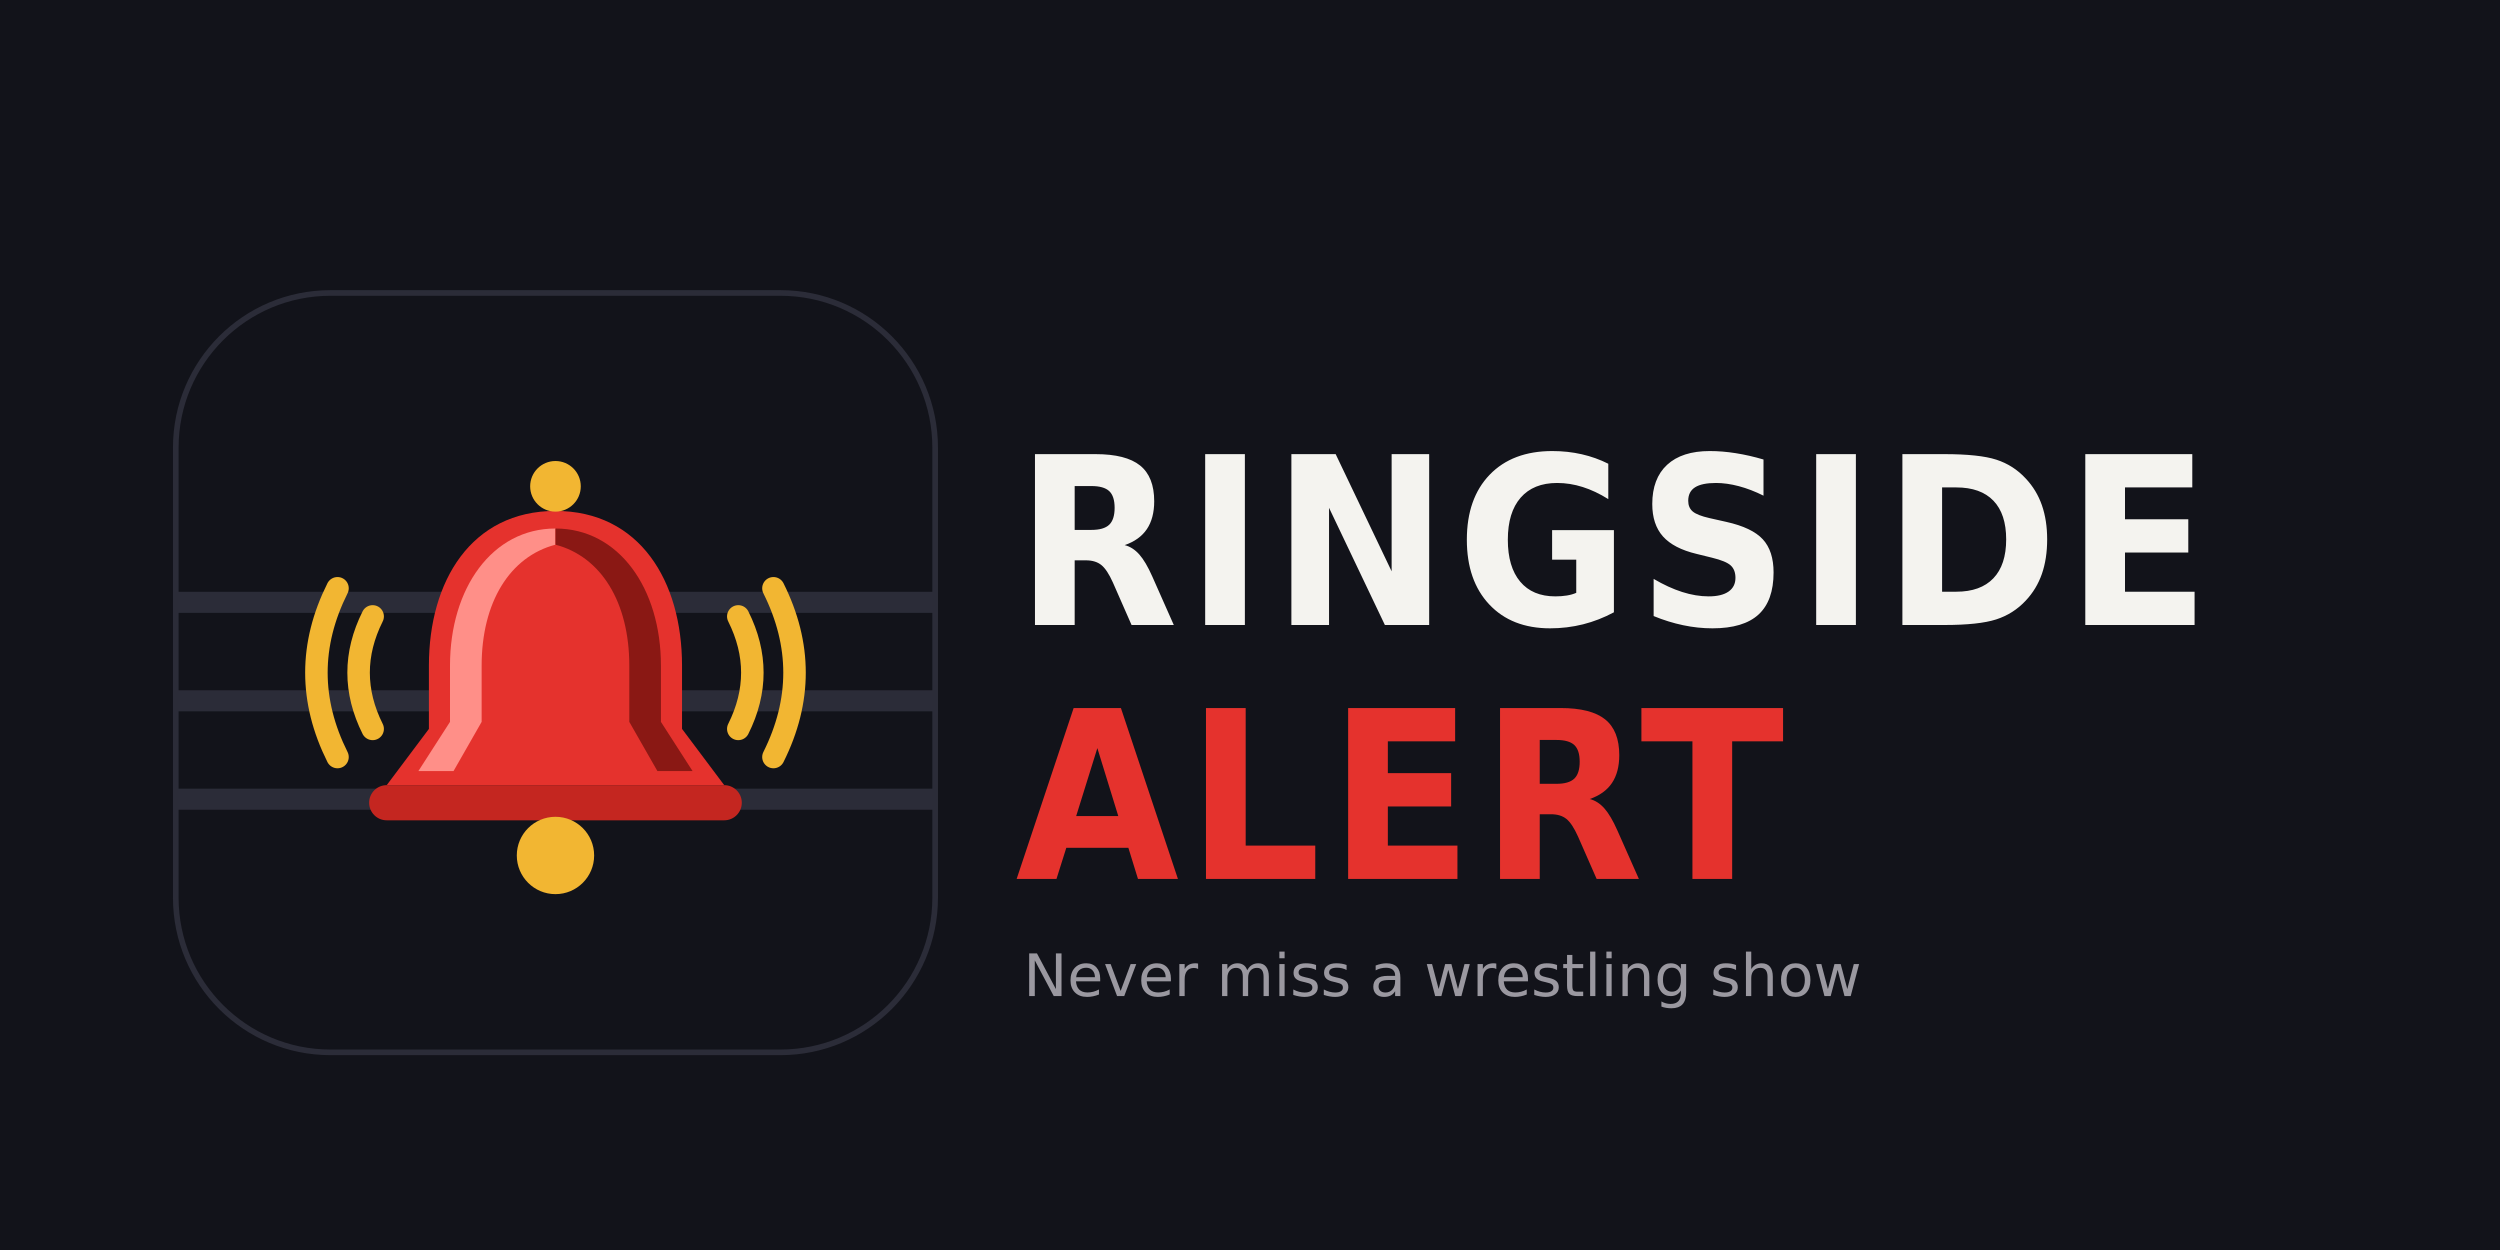
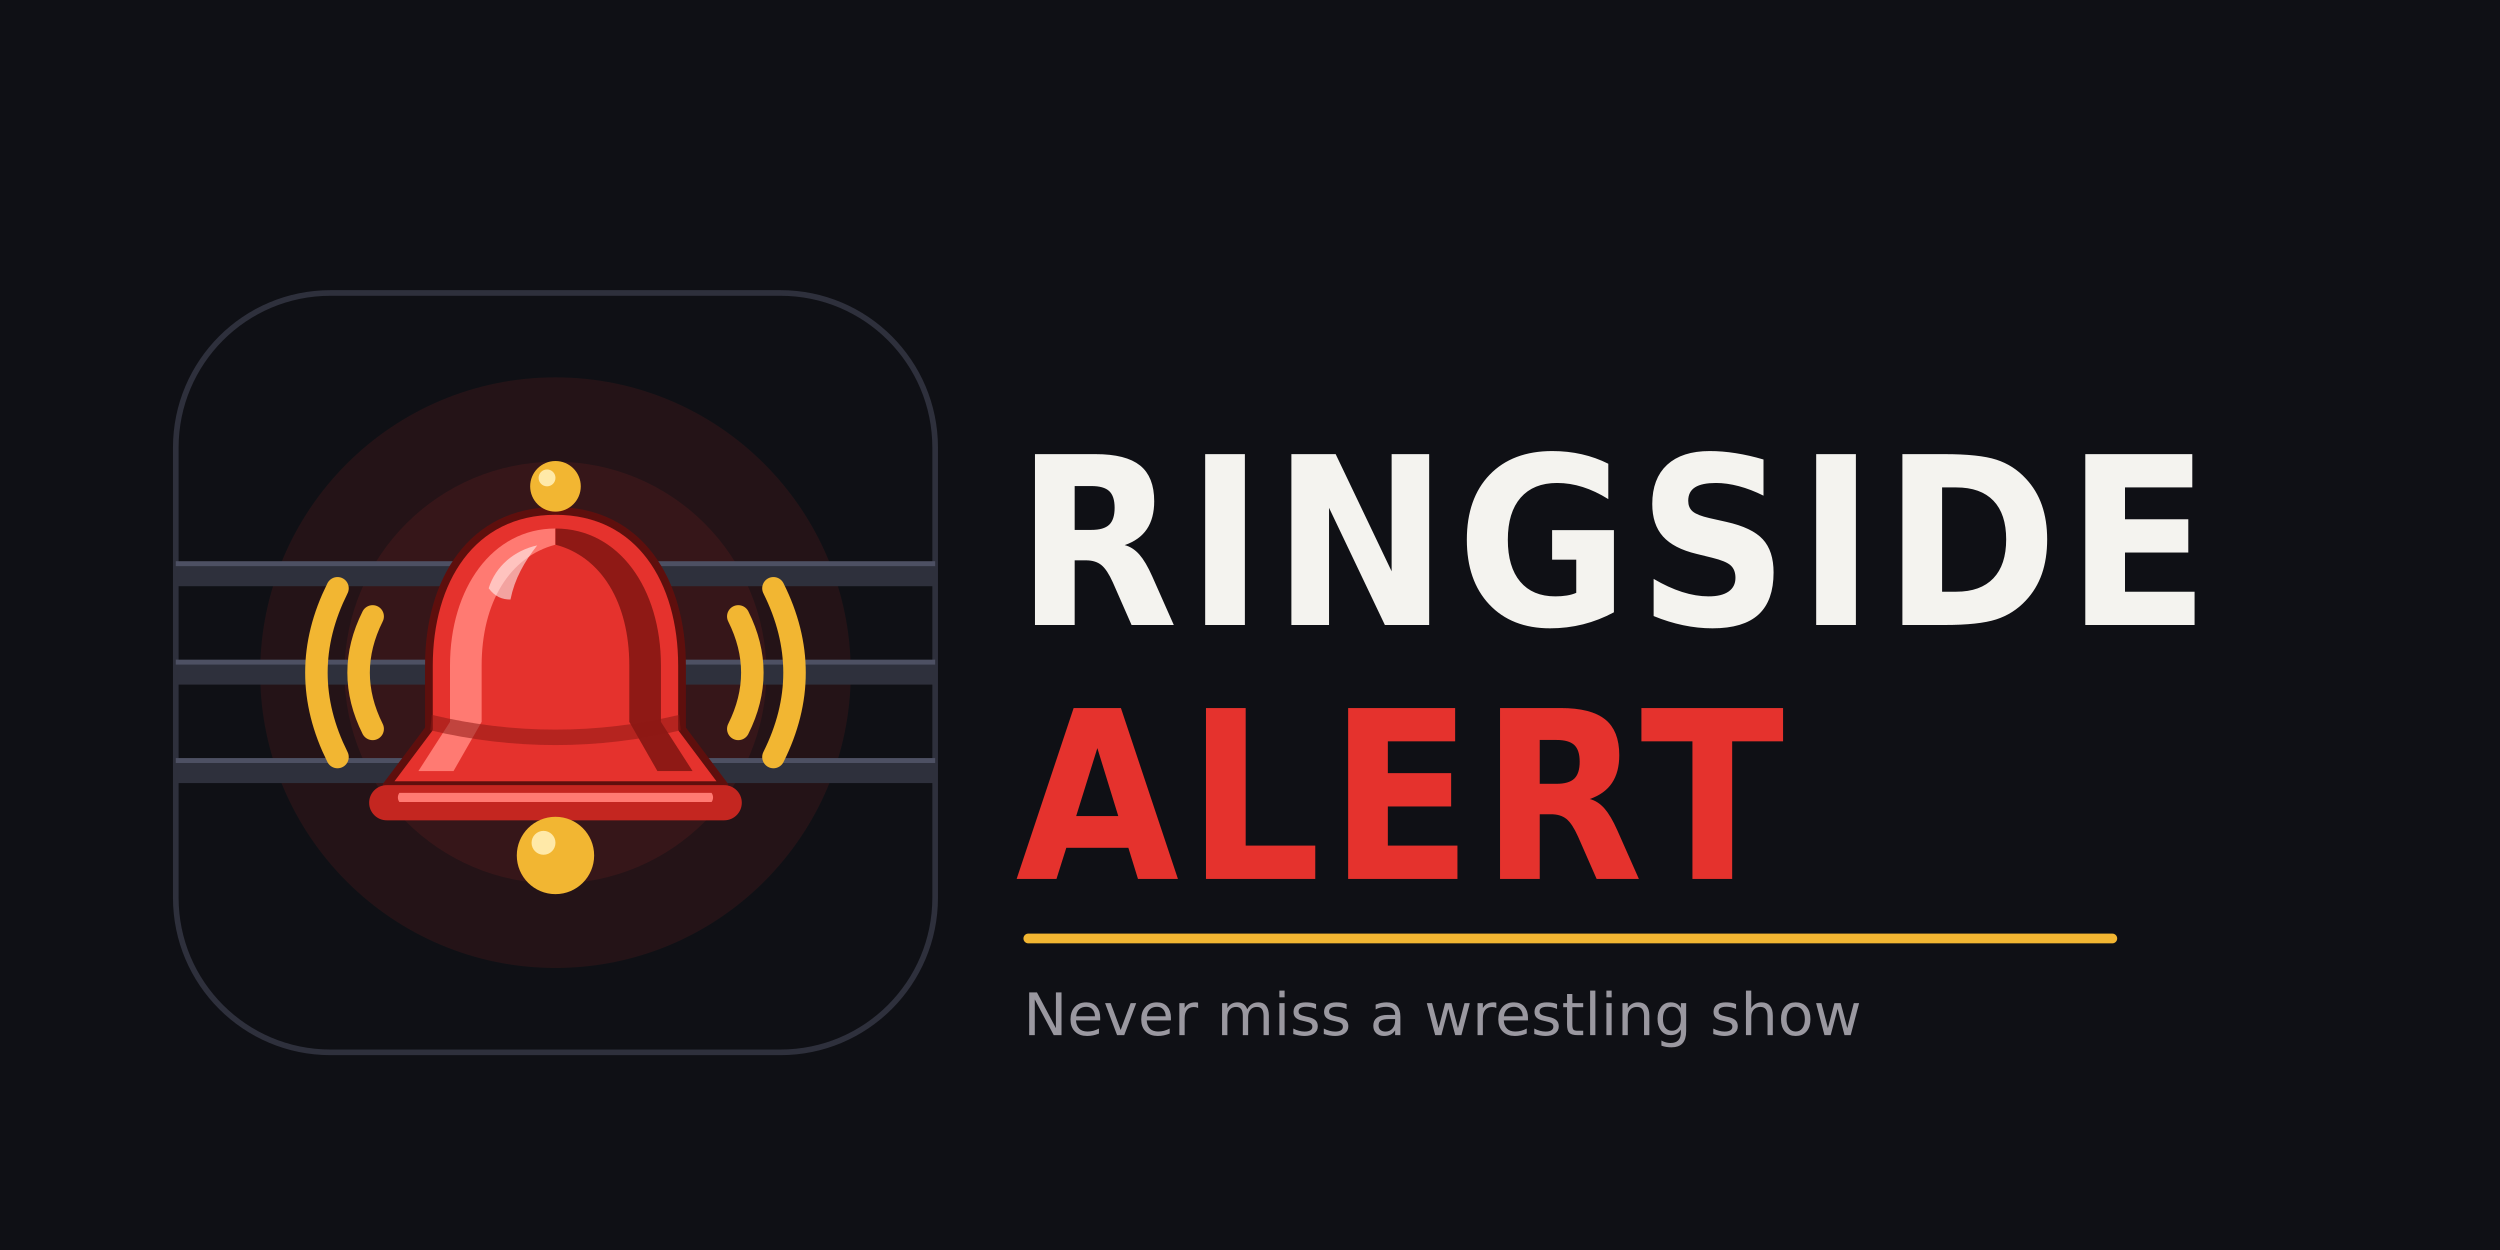
<svg xmlns="http://www.w3.org/2000/svg" width="1280" height="640" viewBox="0 0 1280 640">
-   <rect width="1280" height="640" fill="#12131A" />
-   <g transform="translate(90,150) scale(3.6)">
-     <rect width="108" height="108" rx="22" fill="#12131A" stroke="#2B2C38" stroke-width="0.8" />
+   <rect width="1280" height="640" fill="#0F1015" />
+   <defs>
    <clipPath id="c2">
      <rect width="108" height="108" rx="22" />
    </clipPath>
+   </defs>
+   <g transform="translate(90,150) scale(3.6)">
+     <rect width="108" height="108" rx="22" fill="#0F1015" stroke="#2E303C" stroke-width="0.8" />
    <g clip-path="url(#c2)">
-       <path d="M0,44 H108" fill="none" stroke="#2B2C38" stroke-width="3" stroke-linecap="round" />
-       <path d="M0,58 H108" fill="none" stroke="#2B2C38" stroke-width="3" stroke-linecap="round" />
-       <path d="M0,72 H108" fill="none" stroke="#2B2C38" stroke-width="3" stroke-linecap="round" />
+       <circle cx="54" cy="54" r="42" fill="#E5322D" fill-opacity="0.10" />
+       <circle cx="54" cy="54" r="30" fill="#E5322D" fill-opacity="0.10" />
+       <path d="M0,40 H108" fill="none" stroke="#2E303C" stroke-width="3.4" stroke-linecap="round" />
+       <path d="M0,38.5 H108" fill="none" stroke="#4D5063" stroke-width="0.7" stroke-linecap="round" />
+       <path d="M0,54 H108" fill="none" stroke="#2E303C" stroke-width="3.4" stroke-linecap="round" />
+       <path d="M0,52.5 H108" fill="none" stroke="#4D5063" stroke-width="0.7" stroke-linecap="round" />
+       <path d="M0,68 H108" fill="none" stroke="#2E303C" stroke-width="3.4" stroke-linecap="round" />
+       <path d="M0,66.5 H108" fill="none" stroke="#4D5063" stroke-width="0.7" stroke-linecap="round" />
      <path d="M28,46 Q24,54 28,62" fill="none" stroke="#F2B632" stroke-width="3.2" stroke-linecap="round" />
      <path d="M23,42 Q17,54 23,66" fill="none" stroke="#F2B632" stroke-width="3.2" stroke-linecap="round" />
      <path d="M80,46 Q84,54 80,62" fill="none" stroke="#F2B632" stroke-width="3.2" stroke-linecap="round" />
      <path d="M85,42 Q91,54 85,66" fill="none" stroke="#F2B632" stroke-width="3.2" stroke-linecap="round" />
      <path d="M54,31 C42,31 36,41 36,53 L36,62 L30,70 L78,70 L72,62 L72,53 C72,41 66,31 54,31 Z" fill="#E5322D" />
-       <path d="M54,33.5 C45,33.5 39,42 39,53 L39,61 L34.5,68 L39.5,68 L43.5,61 L43.5,53 C43.5,44 47.5,37.5 54,35.8 Z" fill="#FF8F88" />
-       <path d="M54,33.5 C63,33.5 69,42 69,53 L69,61 L73.5,68 L68.5,68 L64.5,61 L64.5,53 C64.5,44 60.5,37.5 54,35.8 Z" fill="#8A1814" />
+       <path d="M54,31 C42,31 36,41 36,53 L36,62 L30,70 L78,70 L72,62 L72,53 C72,41 66,31 54,31 Z" fill="none" stroke="#5E0F0D" stroke-width="1.1" stroke-linecap="round" stroke-linejoin="round" />
+       <path d="M54,33.5 C45,33.5 39,42 39,53 L39,61 L34.5,68 L39.5,68 L43.5,61 L43.5,53 C43.5,44 47.5,37.5 54,35.8 Z" fill="#FF7A72" />
+       <path d="M54,33.5 C63,33.5 69,42 69,53 L69,61 L73.5,68 L68.5,68 L64.5,61 L64.5,53 C64.5,44 60.5,37.5 54,35.8 Z" fill="#8F1915" />
+       <path d="M36.4,60 Q54,64.2 71.6,60 L71.8,62.2 Q54,66.4 36.2,62.2 Z" fill="#8F1915" fill-opacity="0.55" />
+       <path d="M44.5,42 C45.5,38.8 48.2,36.6 51.4,35.9 C49.6,38.2 48.2,40.6 47.6,43.6 C46.4,43.6 45.4,43.2 44.5,42 Z" fill="#fff" fill-opacity="0.55" />
      <path d="M30,70 h48 a2.5,2.5 0 0 1 0,5 h-48 a2.5,2.5 0 0 1 0,-5 z" fill="#C42620" />
+       <path d="M31.8,71.1 h44.4 a1.1,1.1 0 0 1 0,1.3 h-44.4 a1.1,1.1 0 0 1 0,-1.3 z" fill="#FF7A72" />
      <path d="M50.4,27.5 a3.6,3.6 0 1 0 7.2,0 a3.6,3.6 0 1 0 -7.2,0 z" fill="#F2B632" />
+       <path d="M51.6,26.3 a1.2,1.2 0 1 0 2.4,0 a1.2,1.2 0 1 0 -2.4,0 z" fill="#FFE9A8" />
      <path d="M48.5,80 a5.5,5.5 0 1 0 11,0 a5.5,5.5 0 1 0 -11,0 z" fill="#F2B632" />
+       <path d="M50.6,78.2 a1.7,1.7 0 1 0 3.4,0 a1.7,1.7 0 1 0 -3.4,0 z" fill="#FFE9A8" />
    </g>
  </g>
  <text x="520" y="320" font-family="DejaVu Sans Condensed, Arial Narrow, sans-serif" font-weight="bold" font-size="120" fill="#F4F3EF" letter-spacing="4">RINGSIDE</text>
  <text x="520" y="450" font-family="DejaVu Sans Condensed, Arial Narrow, sans-serif" font-weight="bold" font-size="120" fill="#E5322D" letter-spacing="4">ALERT</text>
-   <text x="524" y="510" font-family="DejaVu Sans, Arial, sans-serif" font-size="30" fill="#9A98A0">Never miss a wrestling show</text>
+   <rect x="524" y="478" width="560" height="5" rx="2.5" fill="#F2B632" />
+   <text x="524" y="530" font-family="DejaVu Sans, Arial, sans-serif" font-size="30" fill="#9A98A0">Never miss a wrestling show</text>
</svg>
